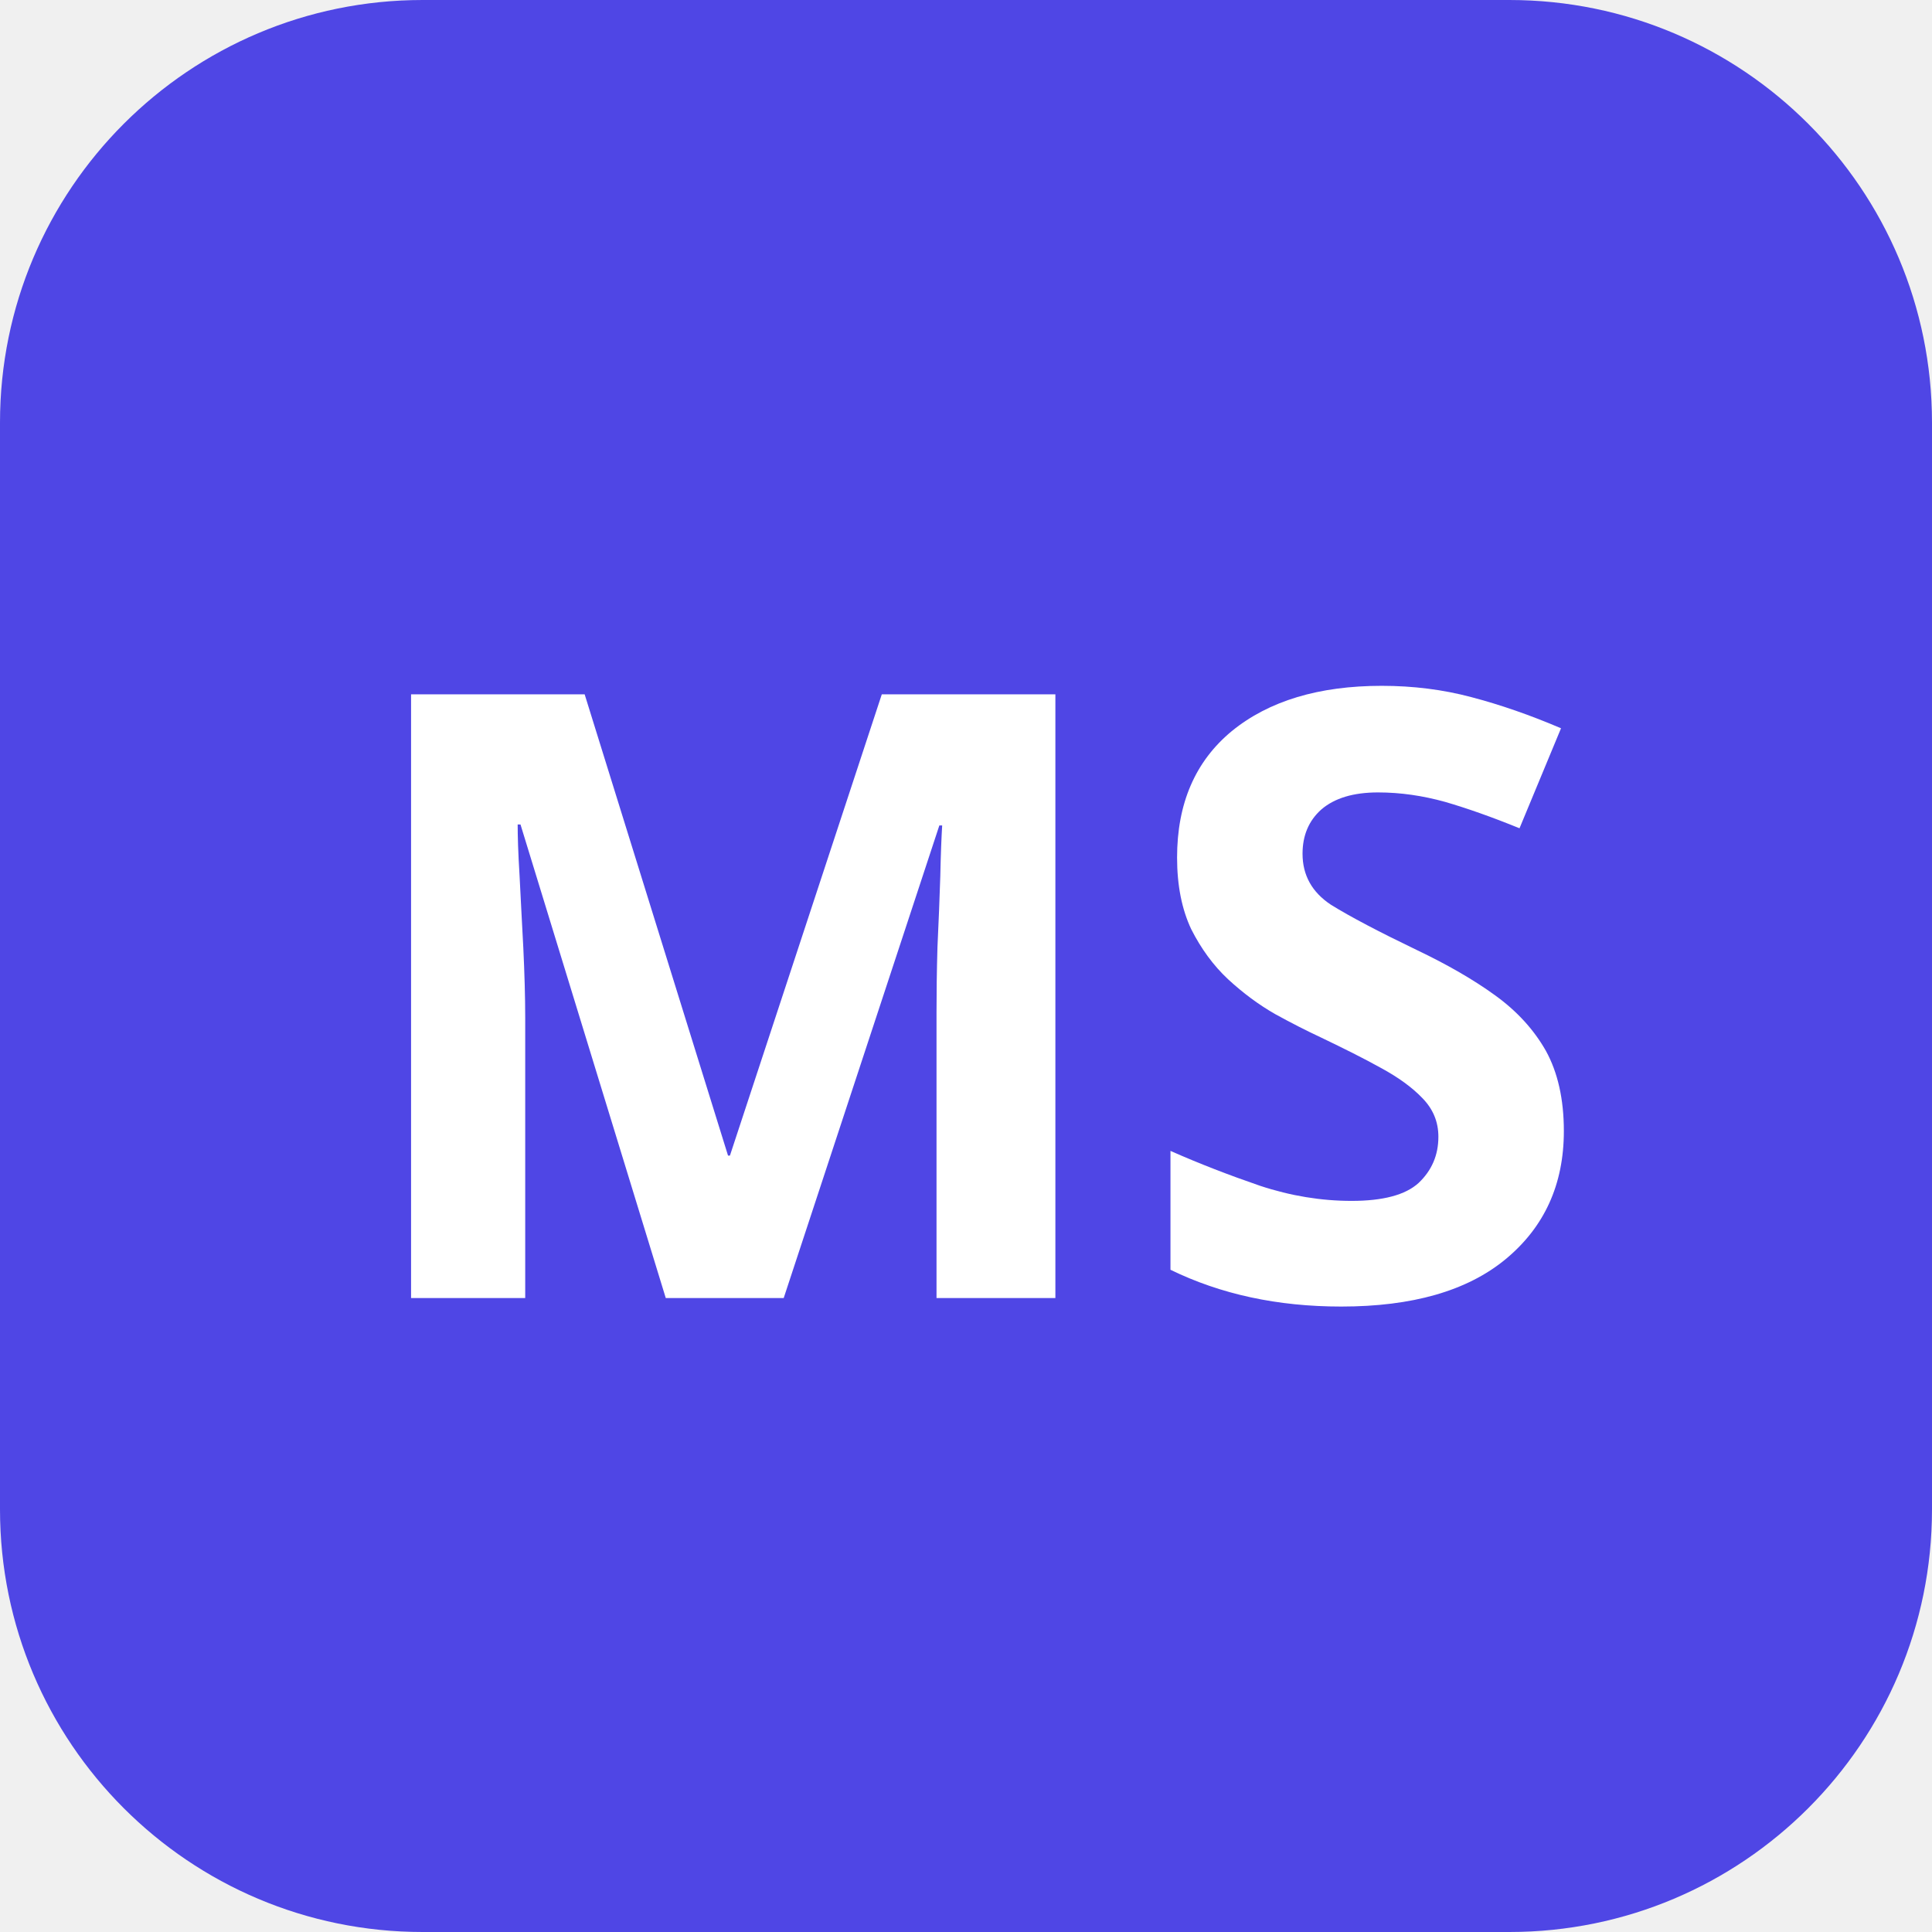
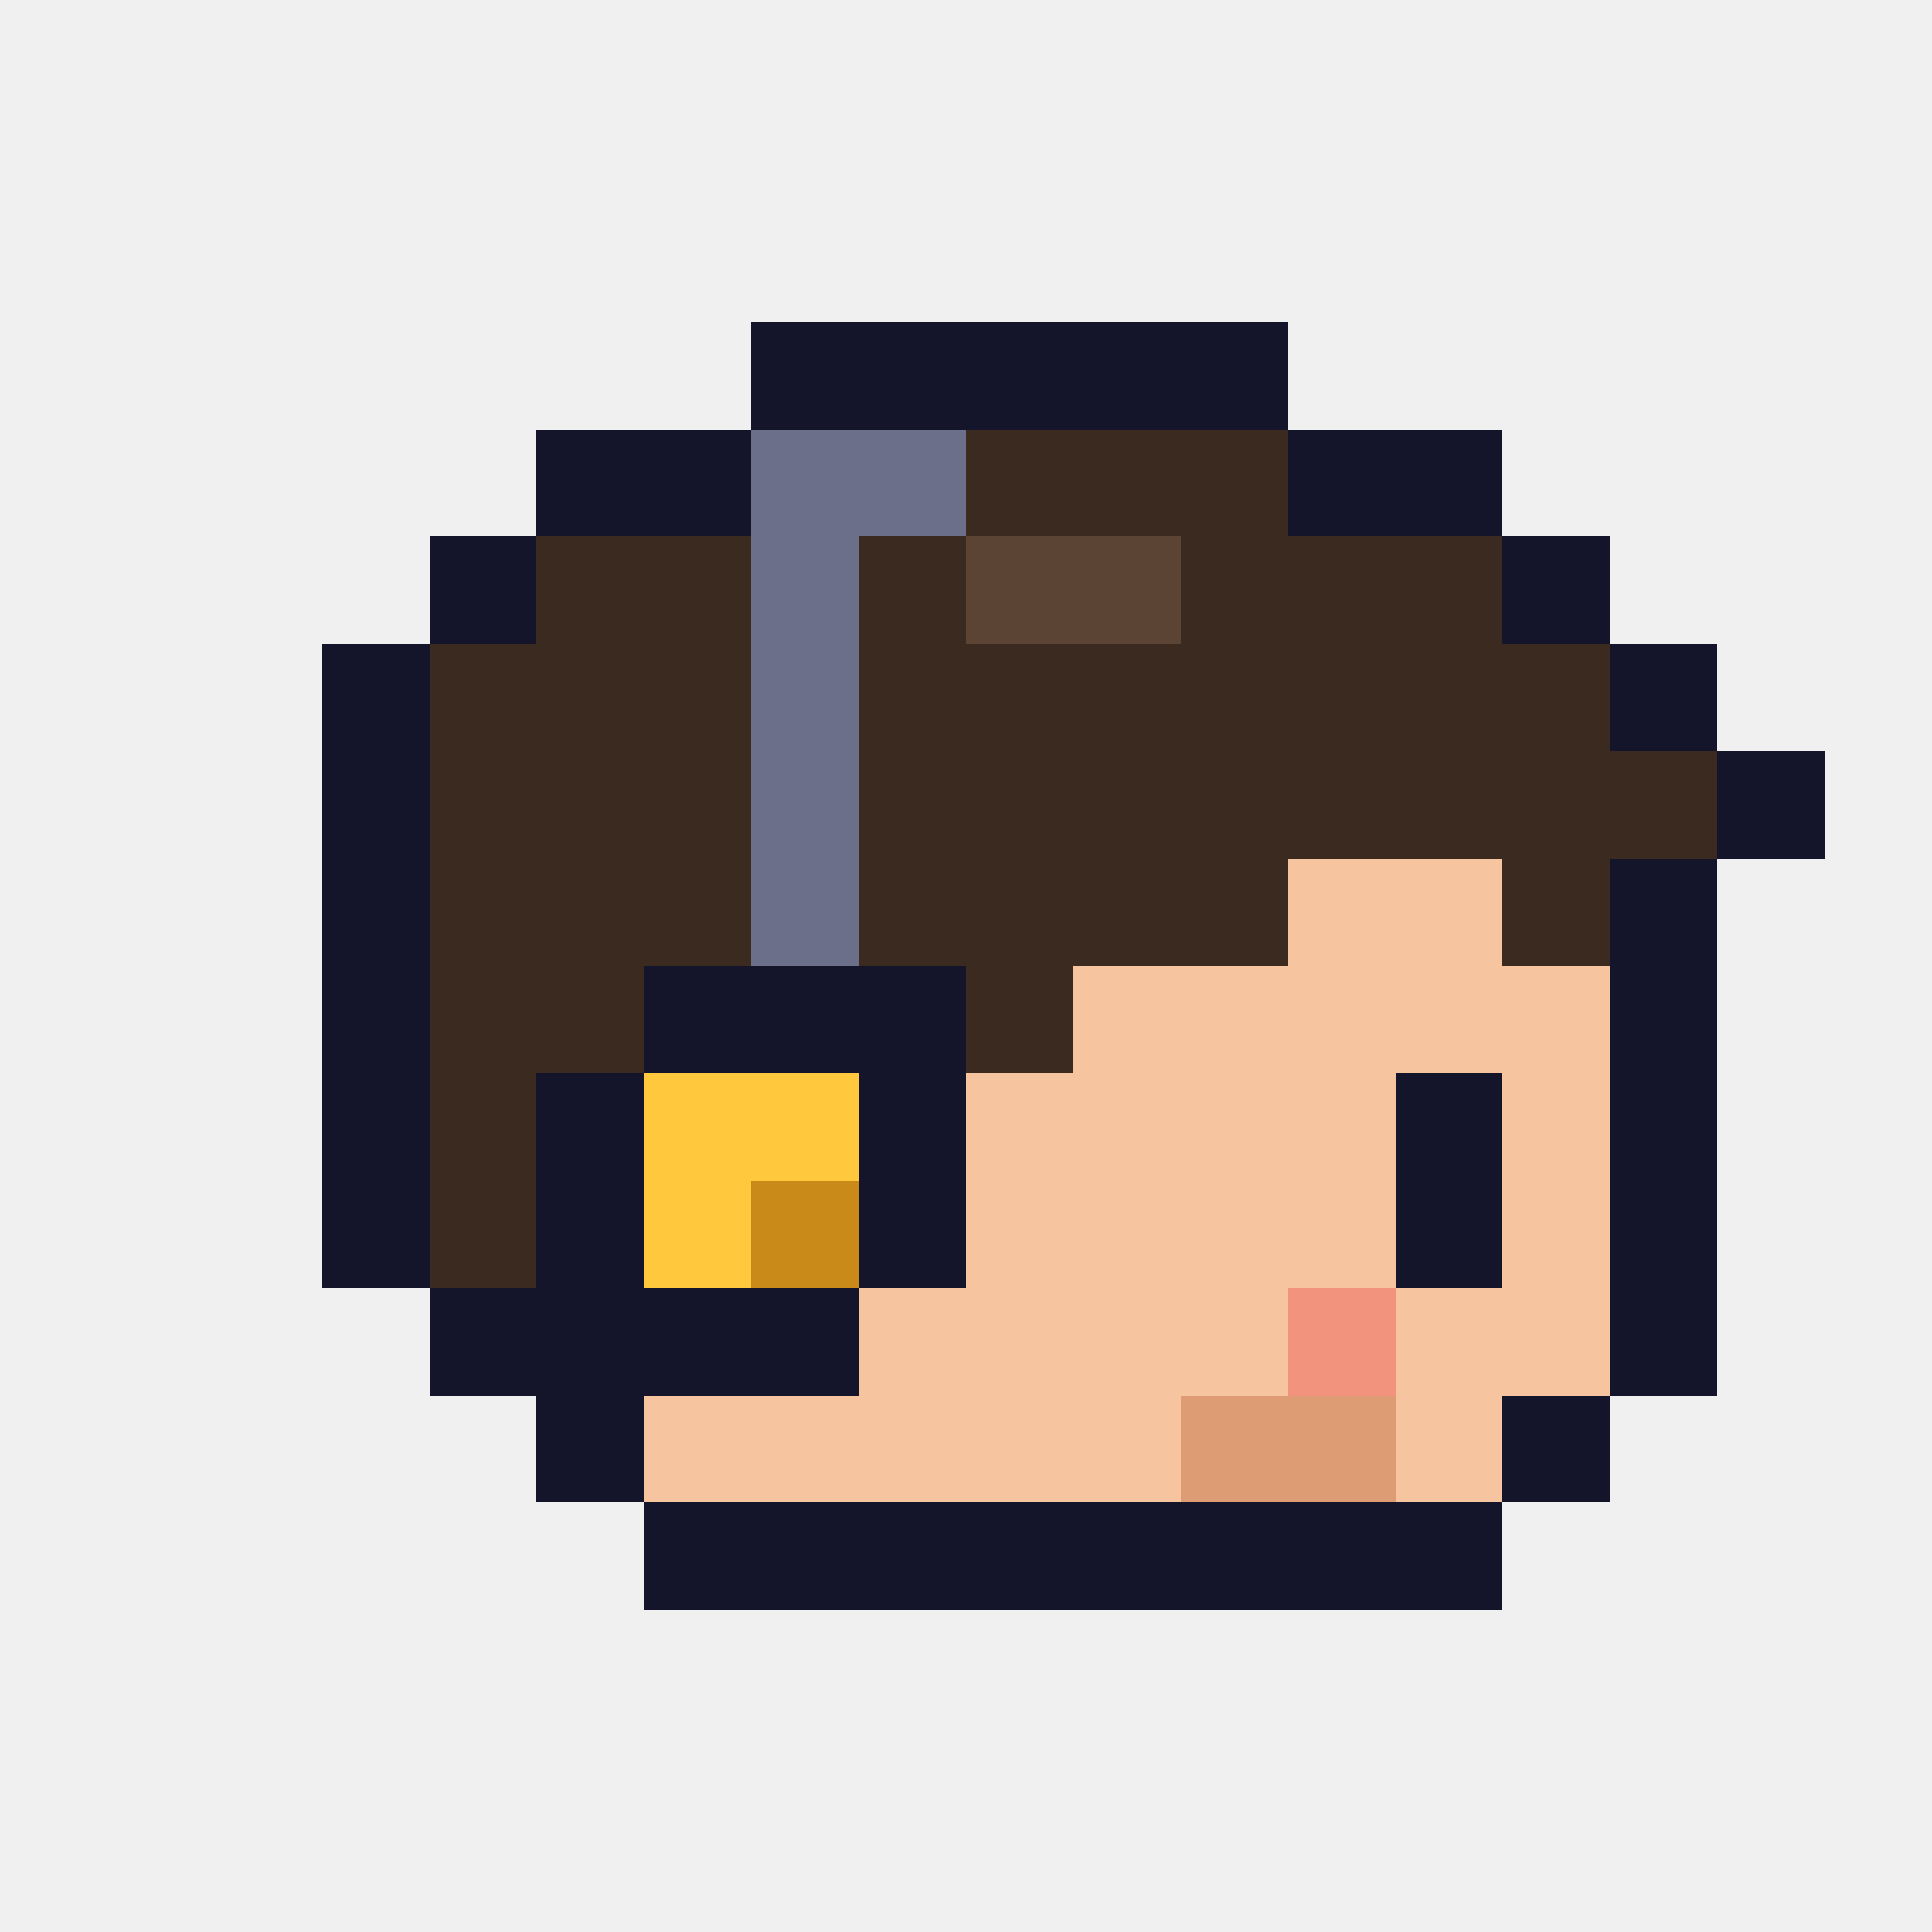
- <svg xmlns="http://www.w3.org/2000/svg" viewBox="0 0 32 32">
-   <rect width="32" height="32" rx="7" fill="#4f46e5" />
-   <text x="16" y="21.5" font-family="system-ui,sans-serif" font-size="14" font-weight="700" fill="white" text-anchor="middle">MS</text>
+ <svg xmlns="http://www.w3.org/2000/svg" viewBox="-1 -3 18 18" shape-rendering="crispEdges">
+   <path fill="#14142B" d="M6 0h5v1h-5zM4 1h2v1h-2zM11 1h2v1h-2zM3 2h1v1h-1zM13 2h1v1h-1zM2 3h1v1h-1zM14 3h1v1h-1zM2 4h1v1h-1zM15 4h1v1h-1zM2 5h1v1h-1zM14 5h1v1h-1zM2 6h1v1h-1zM5 6h3v1h-3zM14 6h1v1h-1zM2 7h1v1h-1zM4 7h1v1h-1zM7 7h1v1h-1zM12 7h1v1h-1zM14 7h1v1h-1zM2 8h1v1h-1zM4 8h1v1h-1zM7 8h1v1h-1zM12 8h1v1h-1zM14 8h1v1h-1zM3 9h4v1h-4zM14 9h1v1h-1zM4 10h1v1h-1zM13 10h1v1h-1zM5 11h8v1h-8z" />
+   <path fill="#6B6F8A" d="M6 1h2v1h-2zM6 2h1v1h-1zM6 3h1v1h-1zM6 4h1v1h-1zM6 5h1v1h-1z" />
+   <path fill="#3B2A20" d="M8 1h3v1h-3zM4 2h2v1h-2zM7 2h1v1h-1zM10 2h3v1h-3zM3 3h3v1h-3zM7 3h7v1h-7zM3 4h3v1h-3zM7 4h8v1h-8zM3 5h3v1h-3zM7 5h4v1h-4zM13 5h1v1h-1zM3 6h2v1h-2zM8 6h1v1h-1zM3 7h1v1h-1zM3 8h1v1h-1z" />
+   <path fill="#5C4434" d="M8 2h2v1h-2z" />
+   <path fill="#F6C59F" d="M11 5h2v1h-2zM9 6h5v1h-5zM8 7h4v1h-4zM13 7h1v1h-1zM8 8h4v1h-4zM13 8h1v1h-1zM7 9h4v1h-4zM12 9h2v1h-2zM5 10h5v1h-5zM12 10h1v1h-1z" />
+   <path fill="#FFC83D" d="M5 7h2v1h-2zM5 8h1v1h-1z" />
+   <path fill="#C98A1A" d="M6 8h1v1h-1z" />
+   <path fill="#F2937E" d="M11 9h1v1h-1z" />
+   <path fill="#DE9C74" d="M10 10h2v1h-2z" />
</svg>
